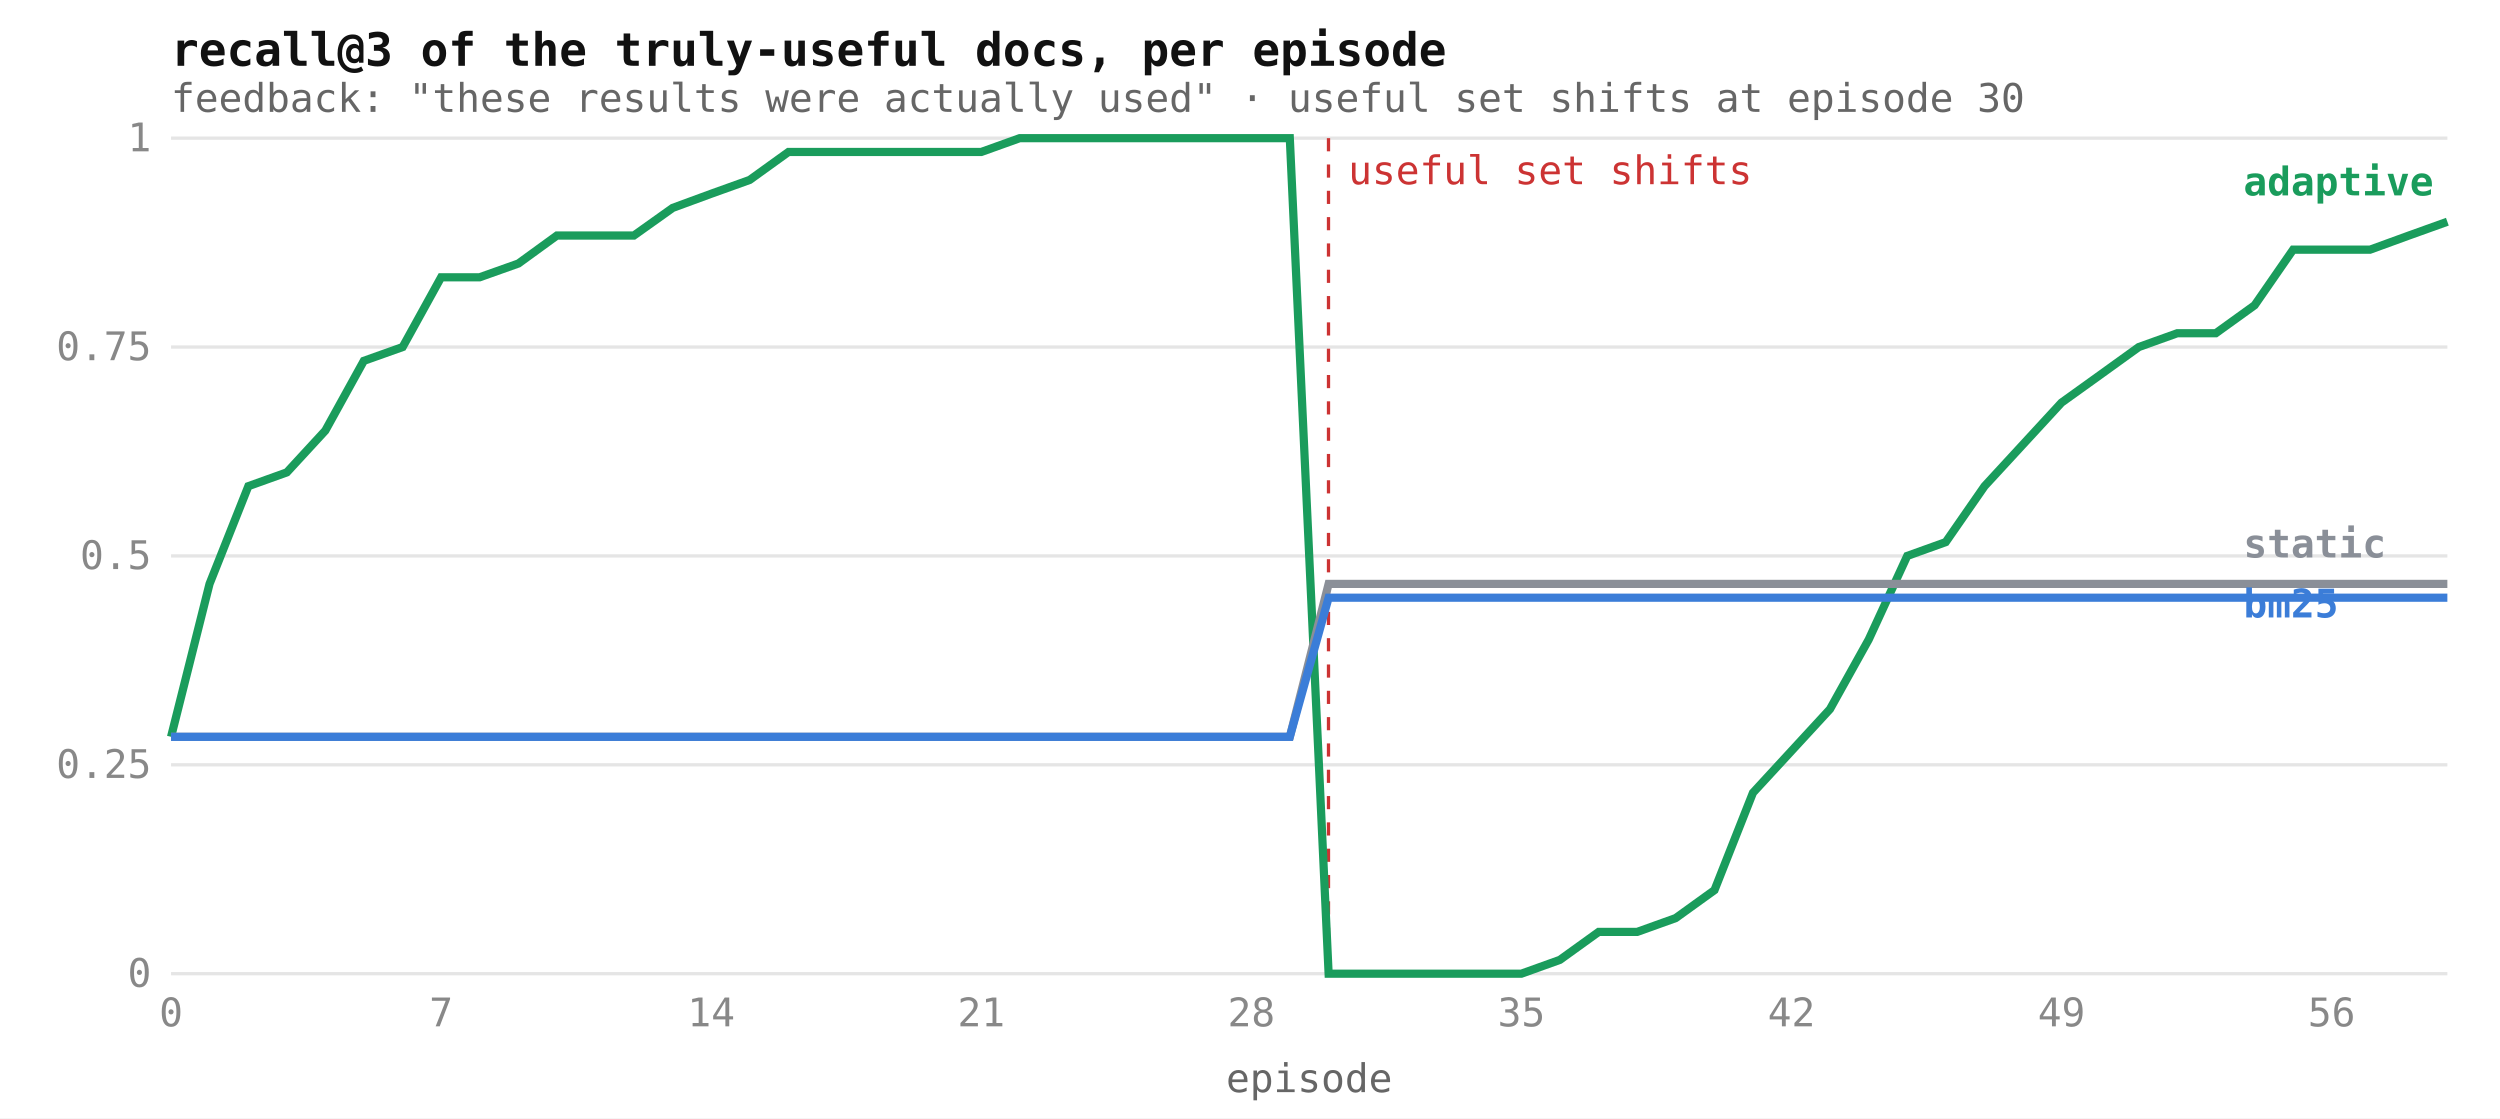
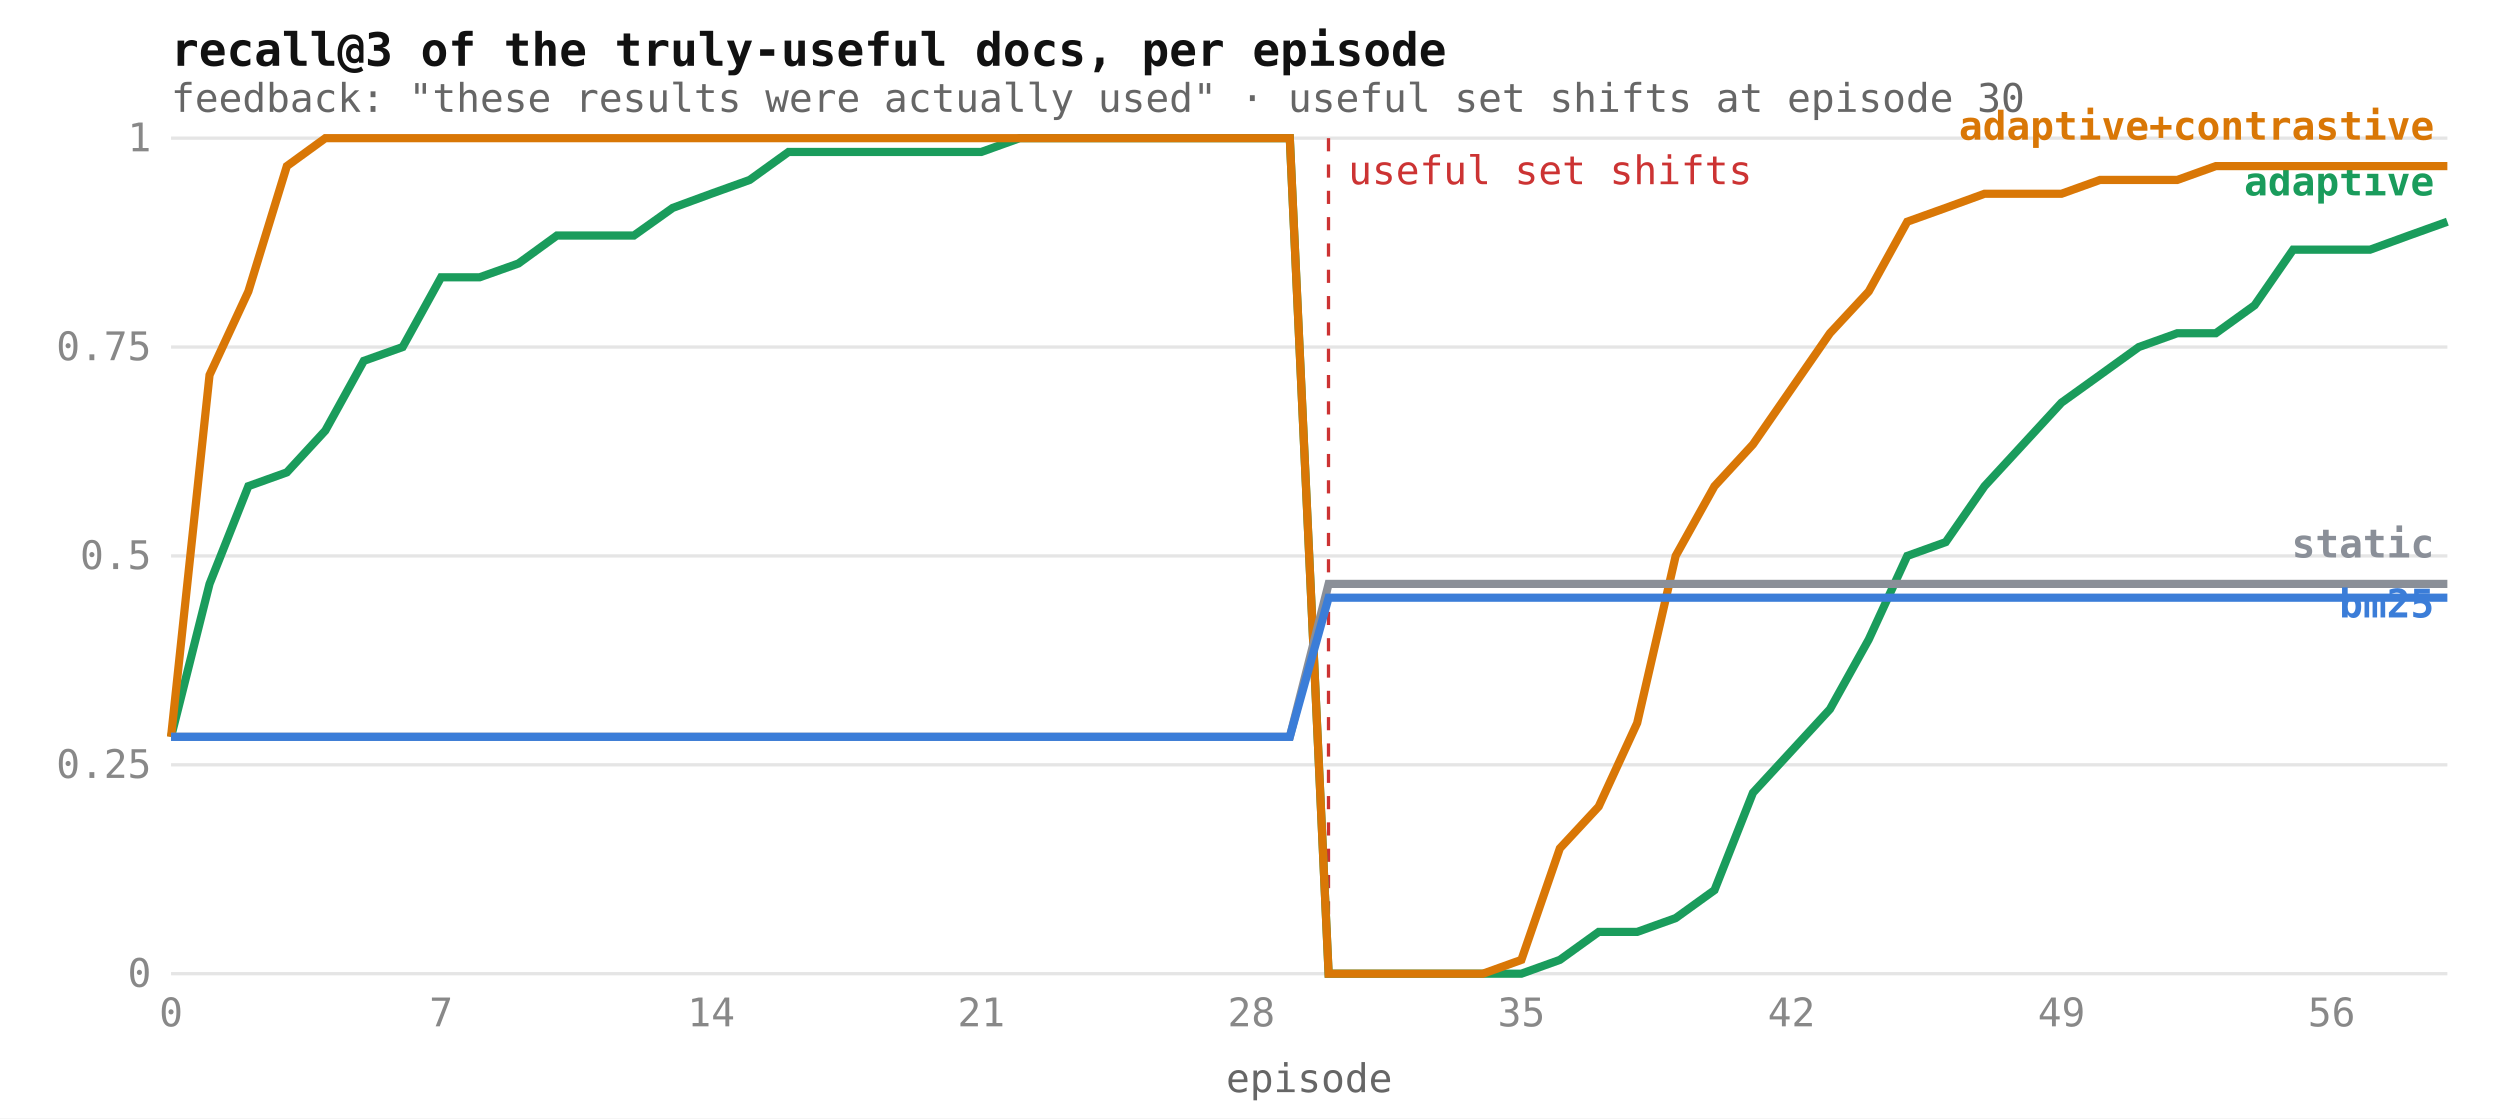
<svg xmlns="http://www.w3.org/2000/svg" viewBox="0 0 760 340" font-family="ui-monospace,Menlo,monospace" font-size="12">
  <rect width="760" height="340" fill="white" />
  <text x="52" y="20" font-size="14" font-weight="bold" fill="#111">recall@3 of the truly-useful docs, per episode</text>
  <text x="52" y="34" fill="#666">feedback: "these results were actually used" · useful set shifts at episode 30</text>
  <line x1="52" y1="296" x2="744" y2="296" stroke="#e5e5e5" />
  <text x="46" y="300" fill="#888" text-anchor="end">0</text>
  <line x1="52" y1="232.5" x2="744" y2="232.5" stroke="#e5e5e5" />
  <text x="46" y="236.5" fill="#888" text-anchor="end">0.25</text>
  <line x1="52" y1="169" x2="744" y2="169" stroke="#e5e5e5" />
  <text x="46" y="173" fill="#888" text-anchor="end">0.5</text>
  <line x1="52" y1="105.5" x2="744" y2="105.5" stroke="#e5e5e5" />
  <text x="46" y="109.5" fill="#888" text-anchor="end">0.75</text>
  <line x1="52" y1="42" x2="744" y2="42" stroke="#e5e5e5" />
  <text x="46" y="46" fill="#888" text-anchor="end">1</text>
  <text x="52" y="312" fill="#888" text-anchor="middle">0</text>
  <text x="134.102" y="312" fill="#888" text-anchor="middle">7</text>
  <text x="216.203" y="312" fill="#888" text-anchor="middle">14</text>
  <text x="298.305" y="312" fill="#888" text-anchor="middle">21</text>
  <text x="380.407" y="312" fill="#888" text-anchor="middle">28</text>
  <text x="462.508" y="312" fill="#888" text-anchor="middle">35</text>
  <text x="544.61" y="312" fill="#888" text-anchor="middle">42</text>
  <text x="626.712" y="312" fill="#888" text-anchor="middle">49</text>
  <text x="708.814" y="312" fill="#888" text-anchor="middle">56</text>
  <text x="398" y="332" fill="#666" text-anchor="middle">episode</text>
  <line x1="403.864" y1="42" x2="403.864" y2="296" stroke="#c33" stroke-dasharray="4,4" />
  <text x="409.864" y="56" fill="#c33">useful set shifts</text>
  <polyline points="52.0,224.0 63.7,177.5 75.5,147.8 87.2,143.6 98.9,130.9 110.6,109.7 122.4,105.5 134.1,84.3 145.8,84.3 157.6,80.1 169.3,71.6 181.0,71.6 192.7,71.6 204.5,63.2 216.2,58.9 227.9,54.7 239.7,46.2 251.4,46.2 263.1,46.2 274.8,46.2 286.6,46.2 298.3,46.2 310.0,42.0 321.8,42.0 333.5,42.0 345.2,42.0 356.9,42.0 368.7,42.0 380.4,42.0 392.1,42.0 403.9,296.0 415.6,296.0 427.3,296.0 439.1,296.0 450.8,296.0 462.5,296.0 474.2,291.8 486.0,283.3 497.7,283.3 509.4,279.1 521.2,270.6 532.9,241.0 544.6,228.3 556.3,215.6 568.1,194.4 579.8,169.0 591.5,164.8 603.3,147.8 615.0,135.1 626.7,122.4 638.4,114.0 650.2,105.5 661.9,101.3 673.6,101.3 685.4,92.8 697.1,75.9 708.8,75.9 720.5,75.9 732.3,71.6 744.0,67.4" fill="none" stroke="#1a9c5c" stroke-width="2.5" />
-   <text x="682" y="59.4" fill="#1a9c5c" font-weight="bold">adaptive</text>
+   <text x="740" y="59.4" fill="#1a9c5c" font-weight="bold" text-anchor="end">adaptive</text>
+   <polyline points="52.0,224.0 63.7,114.0 75.5,88.6 87.2,50.5 98.9,42.0 110.6,42.0 122.4,42.0 134.1,42.0 145.8,42.0 157.6,42.0 169.3,42.0 181.0,42.0 192.7,42.0 204.5,42.0 216.2,42.0 227.9,42.0 239.7,42.0 251.4,42.0 263.1,42.0 274.8,42.0 286.6,42.0 298.3,42.0 310.0,42.0 321.8,42.0 333.5,42.0 345.2,42.0 356.9,42.0 368.7,42.0 380.4,42.0 392.1,42.0 403.9,296.0 415.6,296.0 427.3,296.0 439.1,296.0 450.8,296.0 462.5,291.8 474.2,257.9 486.0,245.2 497.7,219.8 509.4,169.0 521.2,147.8 532.9,135.1 544.6,118.2 556.3,101.3 568.1,88.6 579.8,67.4 591.5,63.2 603.3,58.9 615.0,58.9 626.7,58.9 638.4,54.7 650.2,54.7 661.9,54.7 673.6,50.5 685.4,50.5 697.1,50.5 708.8,50.5 720.5,50.5 732.3,50.5 744.0,50.5" fill="none" stroke="#d97706" stroke-width="2.5" />
+   <text x="740" y="42.467" fill="#d97706" font-weight="bold" text-anchor="end">adaptive+contrastive</text>
  <polyline points="52.0,224.0 63.7,224.0 75.5,224.0 87.2,224.0 98.9,224.0 110.6,224.0 122.4,224.0 134.1,224.0 145.8,224.0 157.6,224.0 169.3,224.0 181.0,224.0 192.7,224.0 204.5,224.0 216.2,224.0 227.9,224.0 239.7,224.0 251.4,224.0 263.1,224.0 274.8,224.0 286.6,224.0 298.3,224.0 310.0,224.0 321.8,224.0 333.5,224.0 345.2,224.0 356.9,224.0 368.7,224.0 380.4,224.0 392.1,224.0 403.9,177.5 415.6,177.5 427.3,177.5 439.1,177.5 450.8,177.5 462.5,177.5 474.2,177.5 486.0,177.5 497.7,177.5 509.4,177.5 521.2,177.5 532.9,177.5 544.6,177.5 556.3,177.5 568.1,177.5 579.8,177.5 591.5,177.5 603.3,177.5 615.0,177.5 626.7,177.5 638.4,177.5 650.2,177.5 661.9,177.5 673.6,177.5 685.4,177.5 697.1,177.5 708.8,177.5 720.5,177.5 732.3,177.5 744.0,177.5" fill="none" stroke="#8a8f98" stroke-width="2.5" />
-   <text x="682" y="169.467" fill="#8a8f98" font-weight="bold">static</text>
+   <text x="740" y="169.467" fill="#8a8f98" font-weight="bold" text-anchor="end">static</text>
  <polyline points="52.0,224.0 63.7,224.0 75.5,224.0 87.2,224.0 98.9,224.0 110.6,224.0 122.4,224.0 134.1,224.0 145.8,224.0 157.6,224.0 169.3,224.0 181.0,224.0 192.7,224.0 204.5,224.0 216.2,224.0 227.9,224.0 239.7,224.0 251.4,224.0 263.1,224.0 274.8,224.0 286.6,224.0 298.3,224.0 310.0,224.0 321.8,224.0 333.5,224.0 345.2,224.0 356.9,224.0 368.7,224.0 380.4,224.0 392.1,224.0 403.9,181.7 415.6,181.7 427.3,181.7 439.1,181.7 450.8,181.7 462.5,181.7 474.2,181.7 486.0,181.7 497.7,181.7 509.4,181.7 521.2,181.7 532.9,181.7 544.6,181.7 556.3,181.7 568.1,181.7 579.8,181.7 591.5,181.7 603.3,181.7 615.0,181.7 626.7,181.7 638.4,181.7 650.2,181.7 661.9,181.7 673.6,181.7 685.4,181.7 697.1,181.7 708.8,181.7 720.5,181.7 732.3,181.7 744.0,181.7" fill="none" stroke="#3b7dd8" stroke-width="2.5" />
-   <text x="682" y="187.7" fill="#3b7dd8" font-weight="bold">bm25</text>
+   <text x="740" y="187.7" fill="#3b7dd8" font-weight="bold" text-anchor="end">bm25</text>
</svg>
